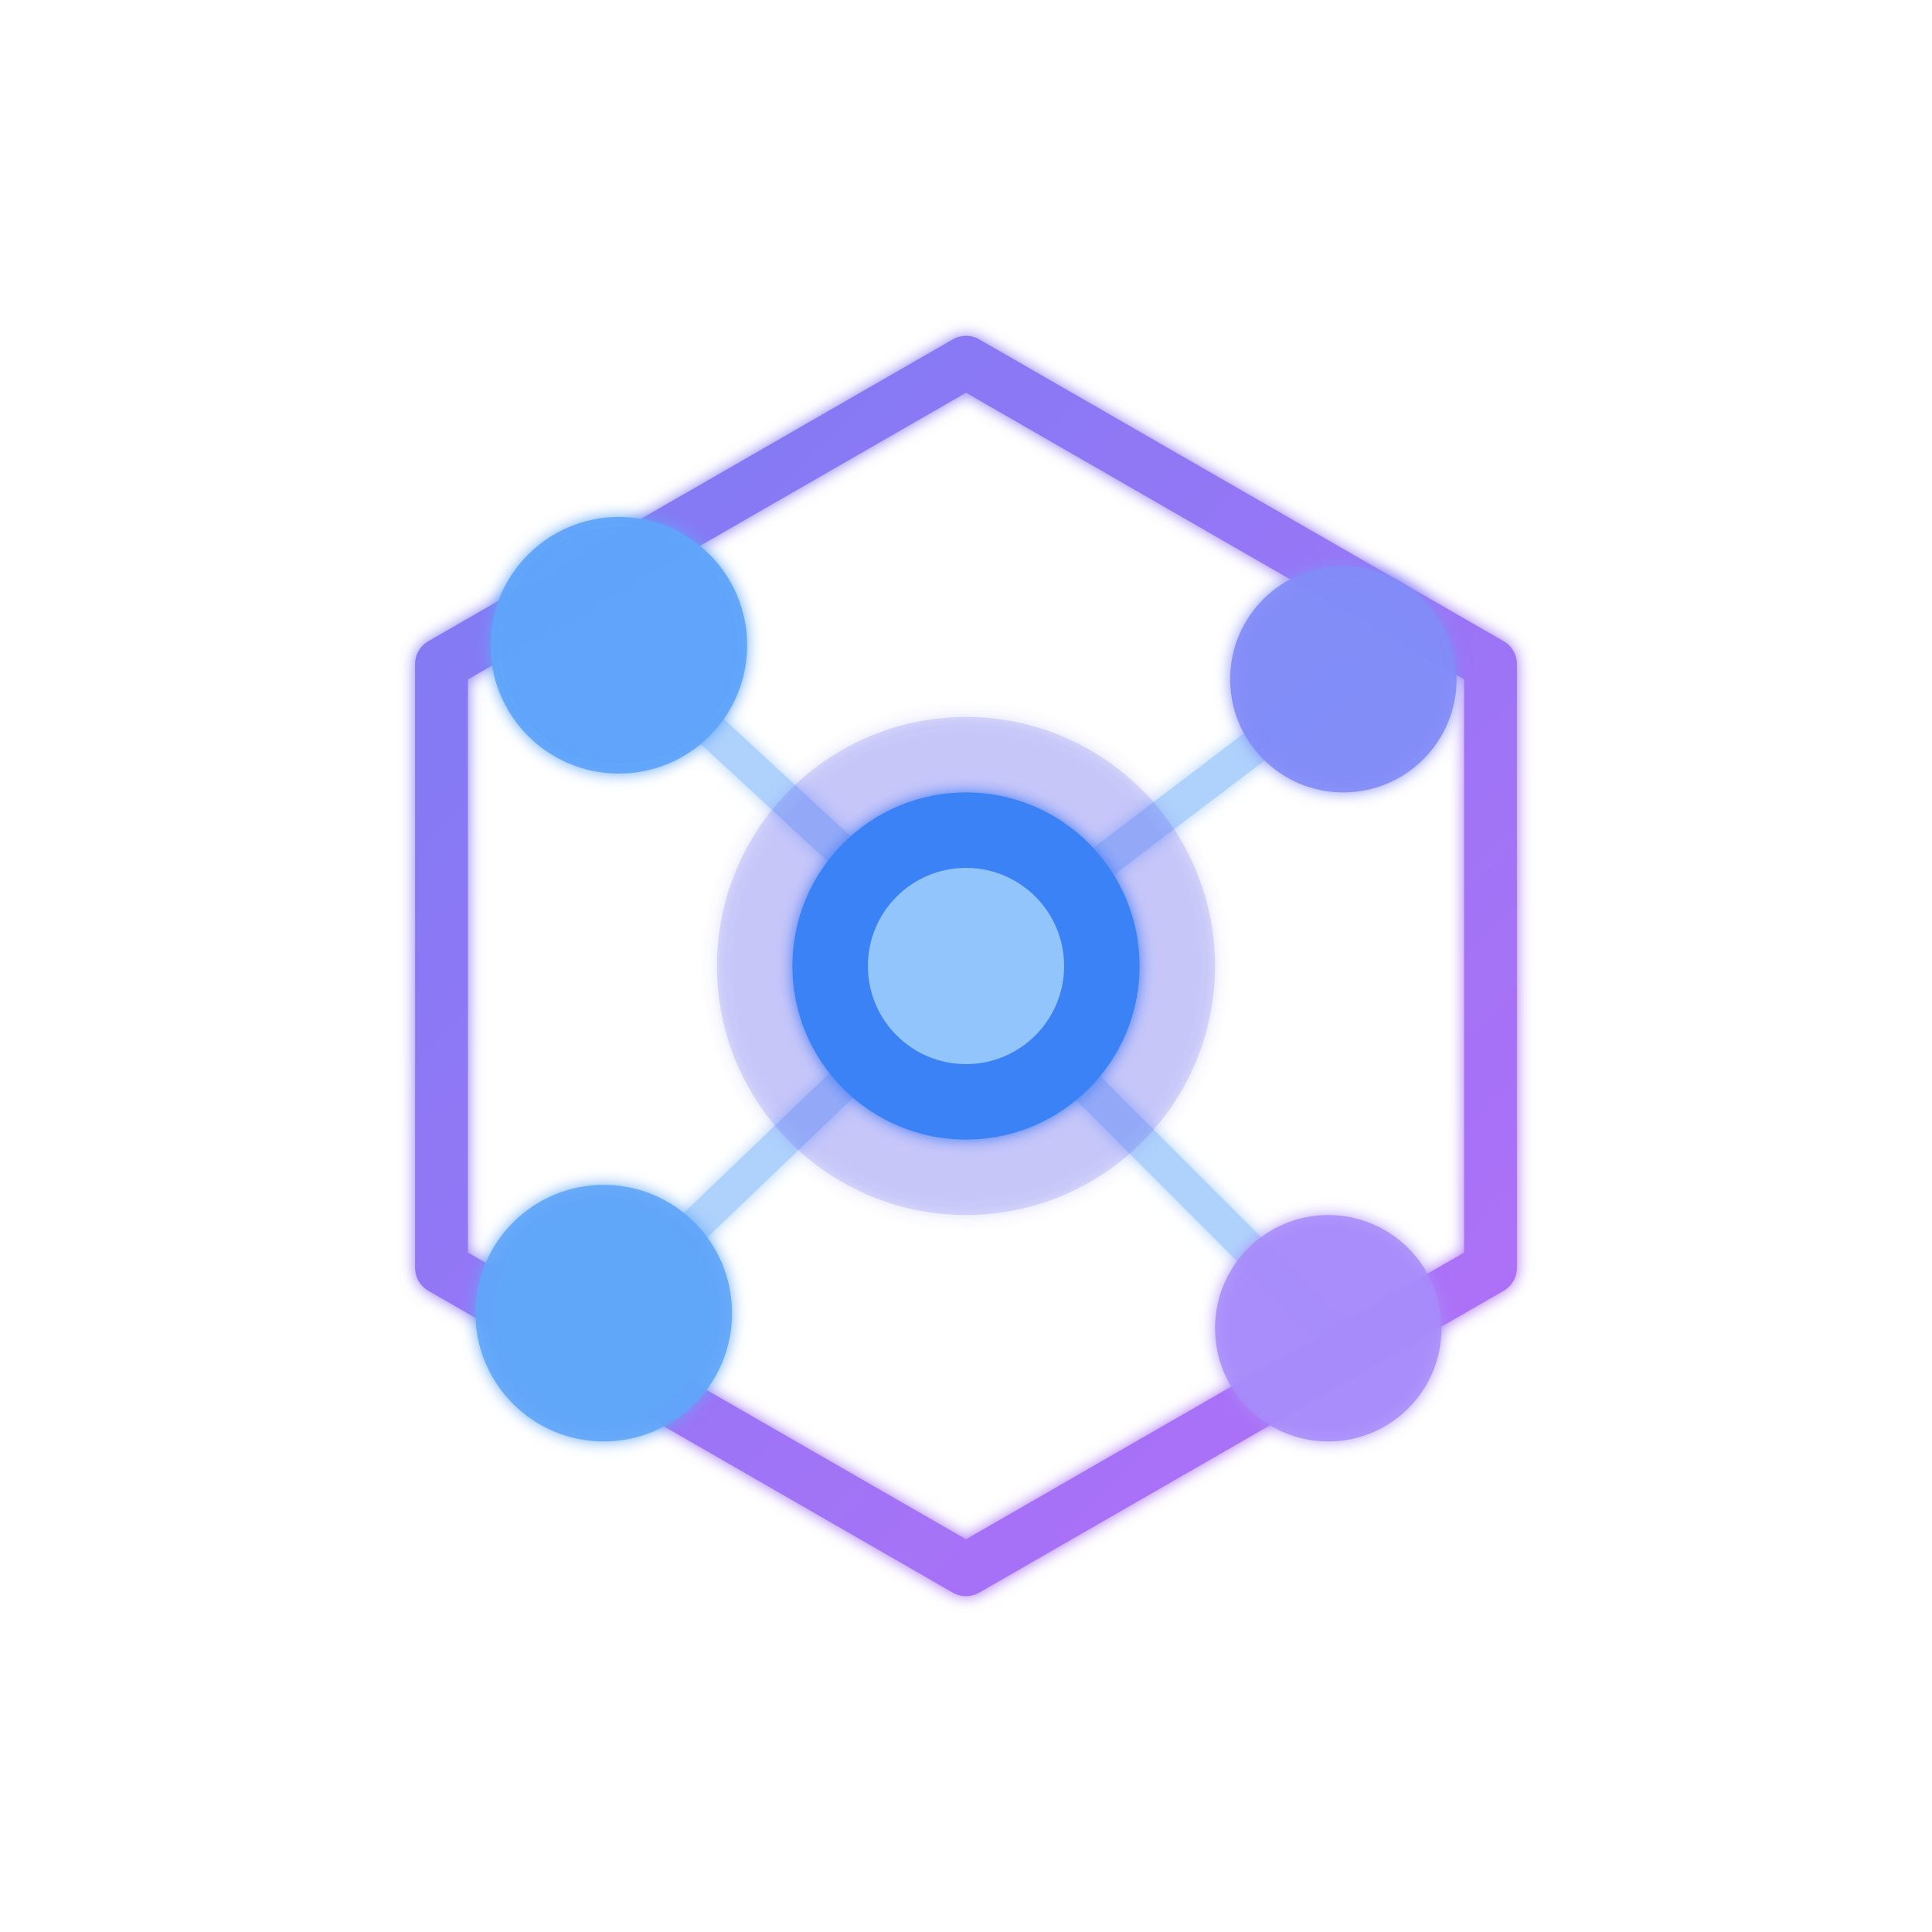
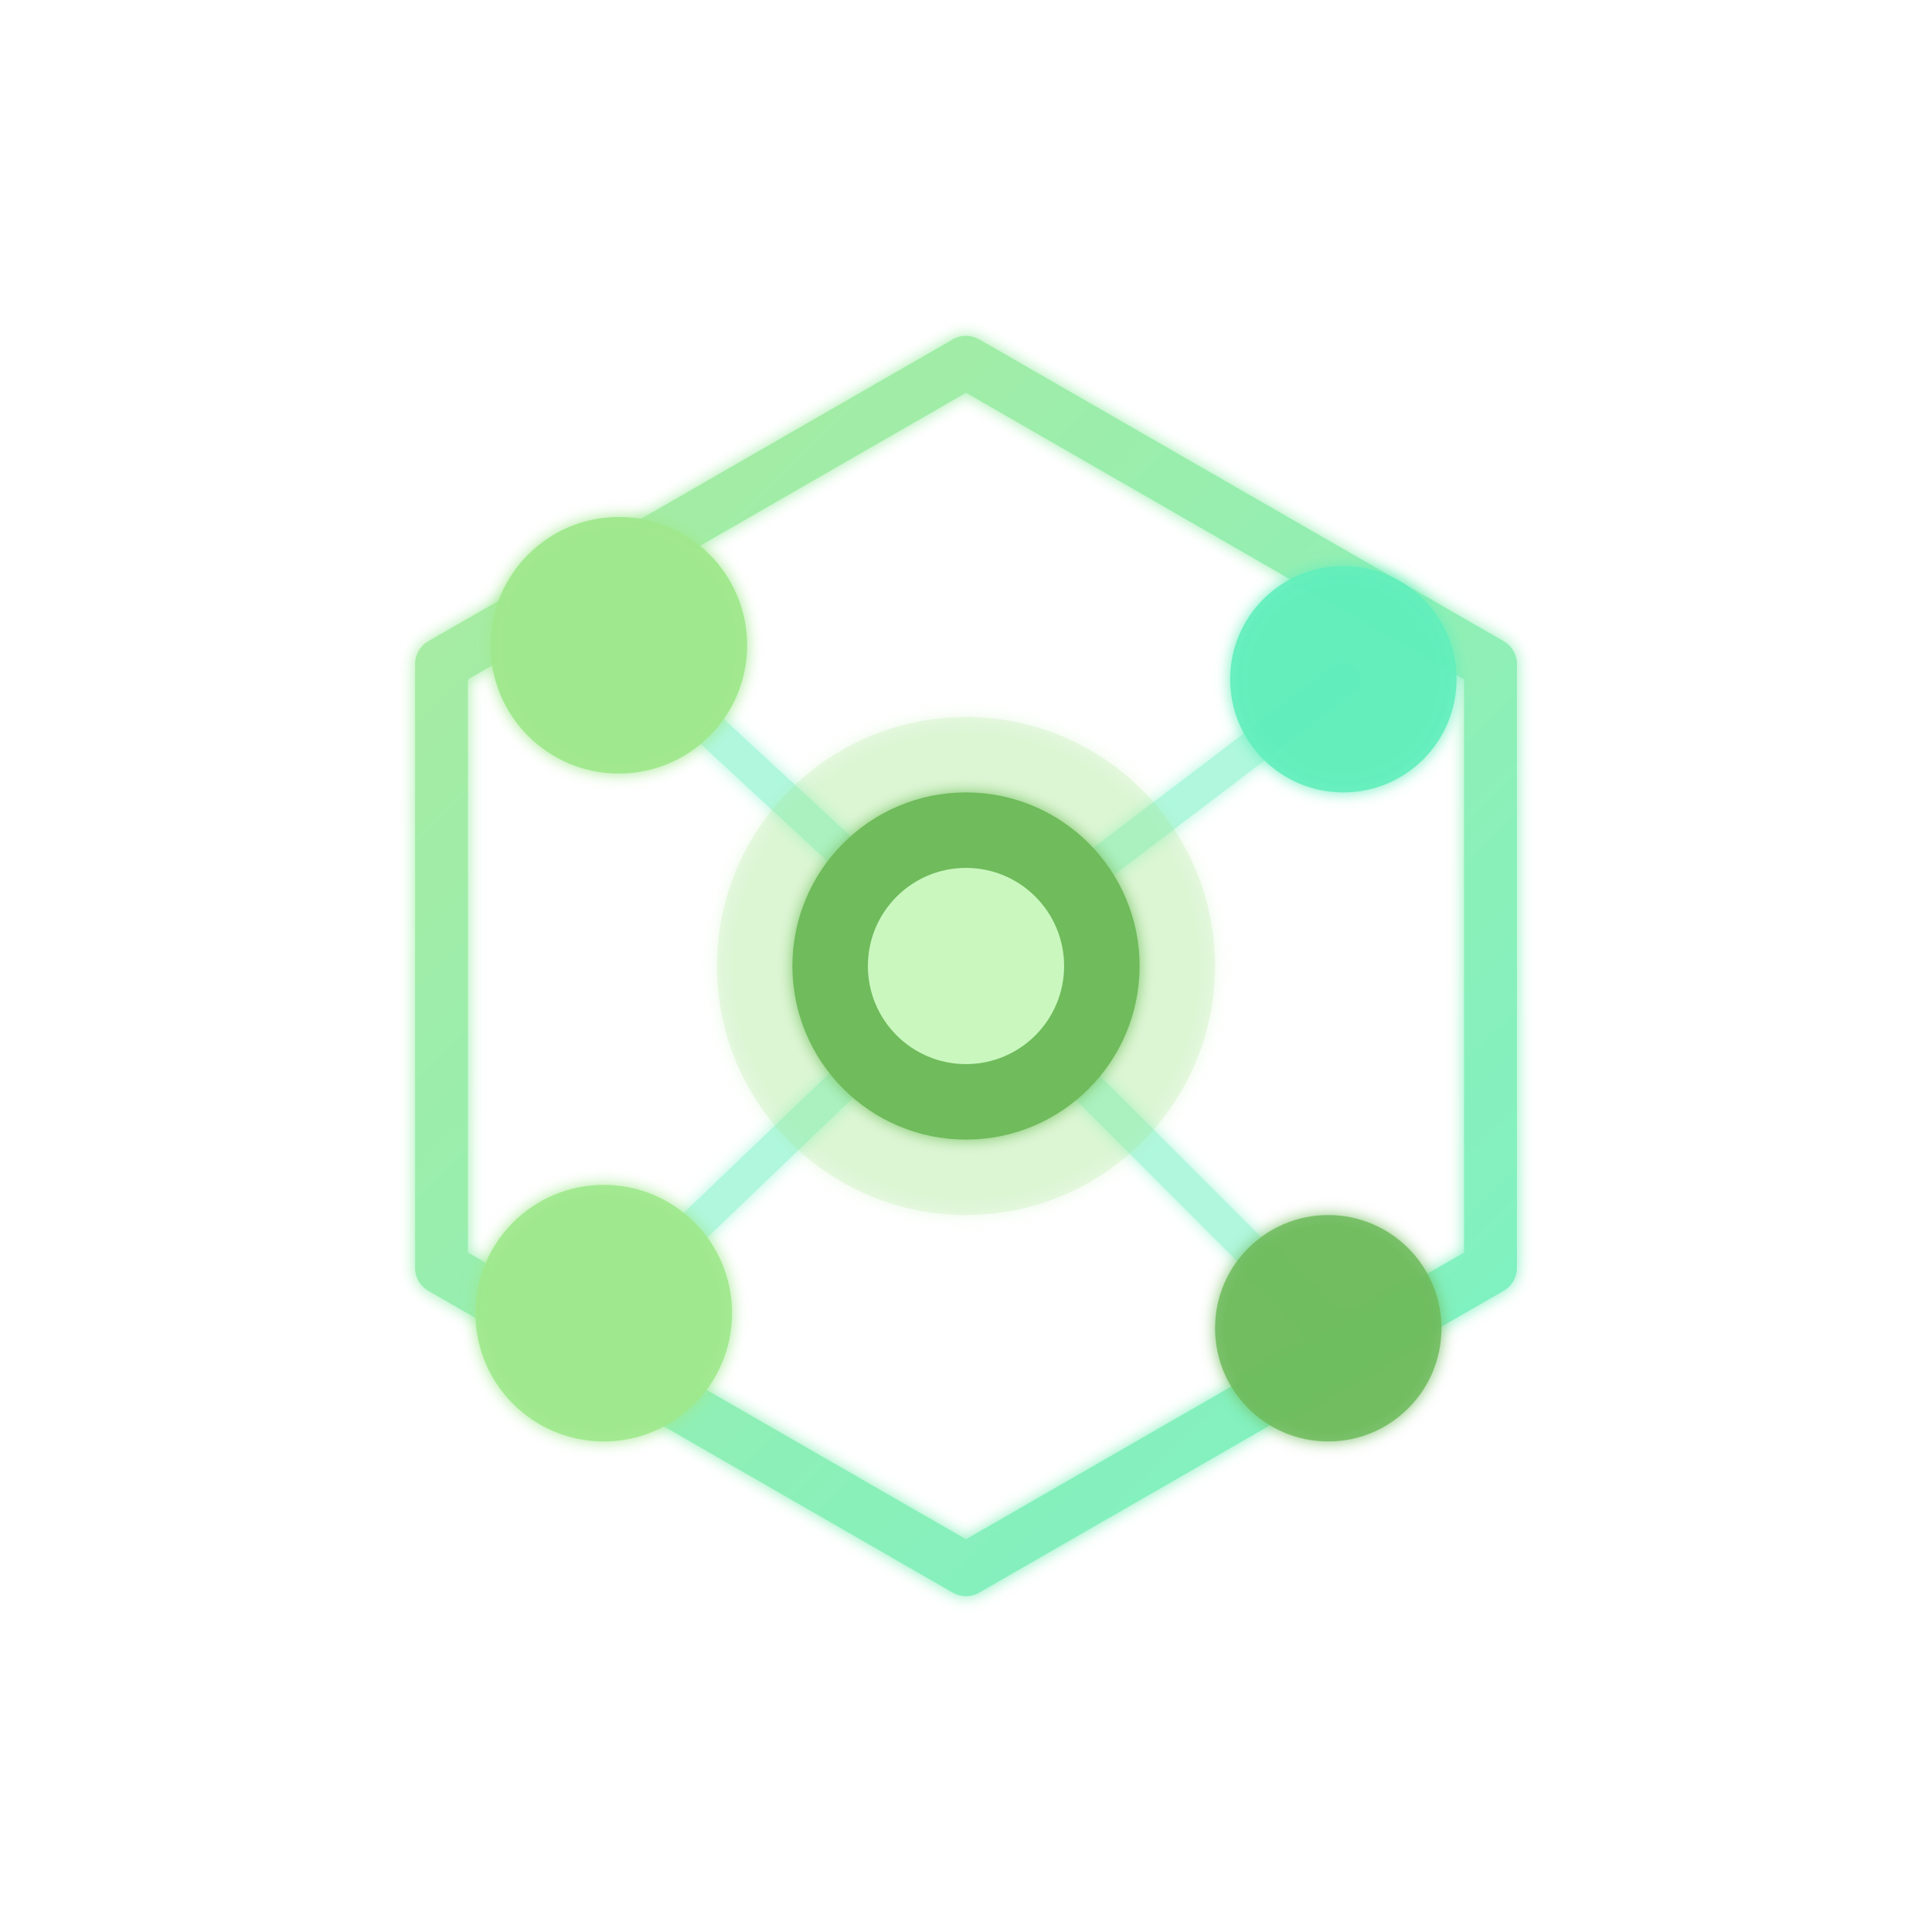
<svg xmlns="http://www.w3.org/2000/svg" viewBox="0 0 512 512">
  <defs>
    <filter id="glow">
      <feGaussianBlur stdDeviation="2" result="blur" />
      <feMerge>
        <feMergeNode in="blur" />
        <feMergeNode in="SourceGraphic" />
      </feMerge>
    </filter>
    <linearGradient id="tg-gate" x1="96" y1="96" x2="416" y2="416" gradientUnits="userSpaceOnUse">
-       <stop stop-color="#6366F1" />
-       <stop offset="1" stop-color="#A855F7" />
+       <stop stop-color="#9fe88d" />
+       <stop offset="1" stop-color="#62efbd" />
    </linearGradient>
  </defs>
  <path d="M256 96l139 80v160l-139 80-139-80V176l139-80Z" fill="none" stroke="url(#tg-gate)" stroke-width="14" stroke-linejoin="round" opacity="0.85" filter="url(#glow)" />
-   <g stroke="#60a5fa" stroke-width="9" stroke-linecap="round" opacity="0.5" filter="url(#glow)">
+   <g stroke="#62efbd" stroke-width="9" stroke-linecap="round" opacity="0.5" filter="url(#glow)">
    <line x1="256" y1="256" x2="164" y2="171" />
    <line x1="256" y1="256" x2="356" y2="180" />
    <line x1="256" y1="256" x2="352" y2="352" />
    <line x1="256" y1="256" x2="160" y2="348" />
  </g>
  <g filter="url(#glow)">
-     <circle cx="164" cy="171" r="34" fill="#60a5fa" opacity="0.95" />
-     <circle cx="356" cy="180" r="30" fill="#818cf8" opacity="0.9" />
-     <circle cx="352" cy="352" r="30" fill="#a78bfa" opacity="0.85" />
-     <circle cx="160" cy="348" r="34" fill="#60a5fa" opacity="0.9" />
+     <circle cx="164" cy="171" r="34" fill="#9fe88d" opacity="0.95" />
+     <circle cx="356" cy="180" r="30" fill="#62efbd" opacity="0.9" />
+     <circle cx="352" cy="352" r="30" fill="#6fbb5c" opacity="0.85" />
+     <circle cx="160" cy="348" r="34" fill="#9fe88d" opacity="0.9" />
  </g>
  <g filter="url(#glow)">
-     <circle cx="256" cy="256" r="66" fill="#6366f1" opacity="0.2" />
-     <circle cx="256" cy="256" r="46" fill="#3b82f6" />
-     <circle cx="256" cy="256" r="26" fill="#93c5fd" />
+     <circle cx="256" cy="256" r="66" fill="#9fe88d" opacity="0.2" />
+     <circle cx="256" cy="256" r="46" fill="#6fbb5c" />
+     <circle cx="256" cy="256" r="26" fill="#c9f7be" />
  </g>
</svg>
